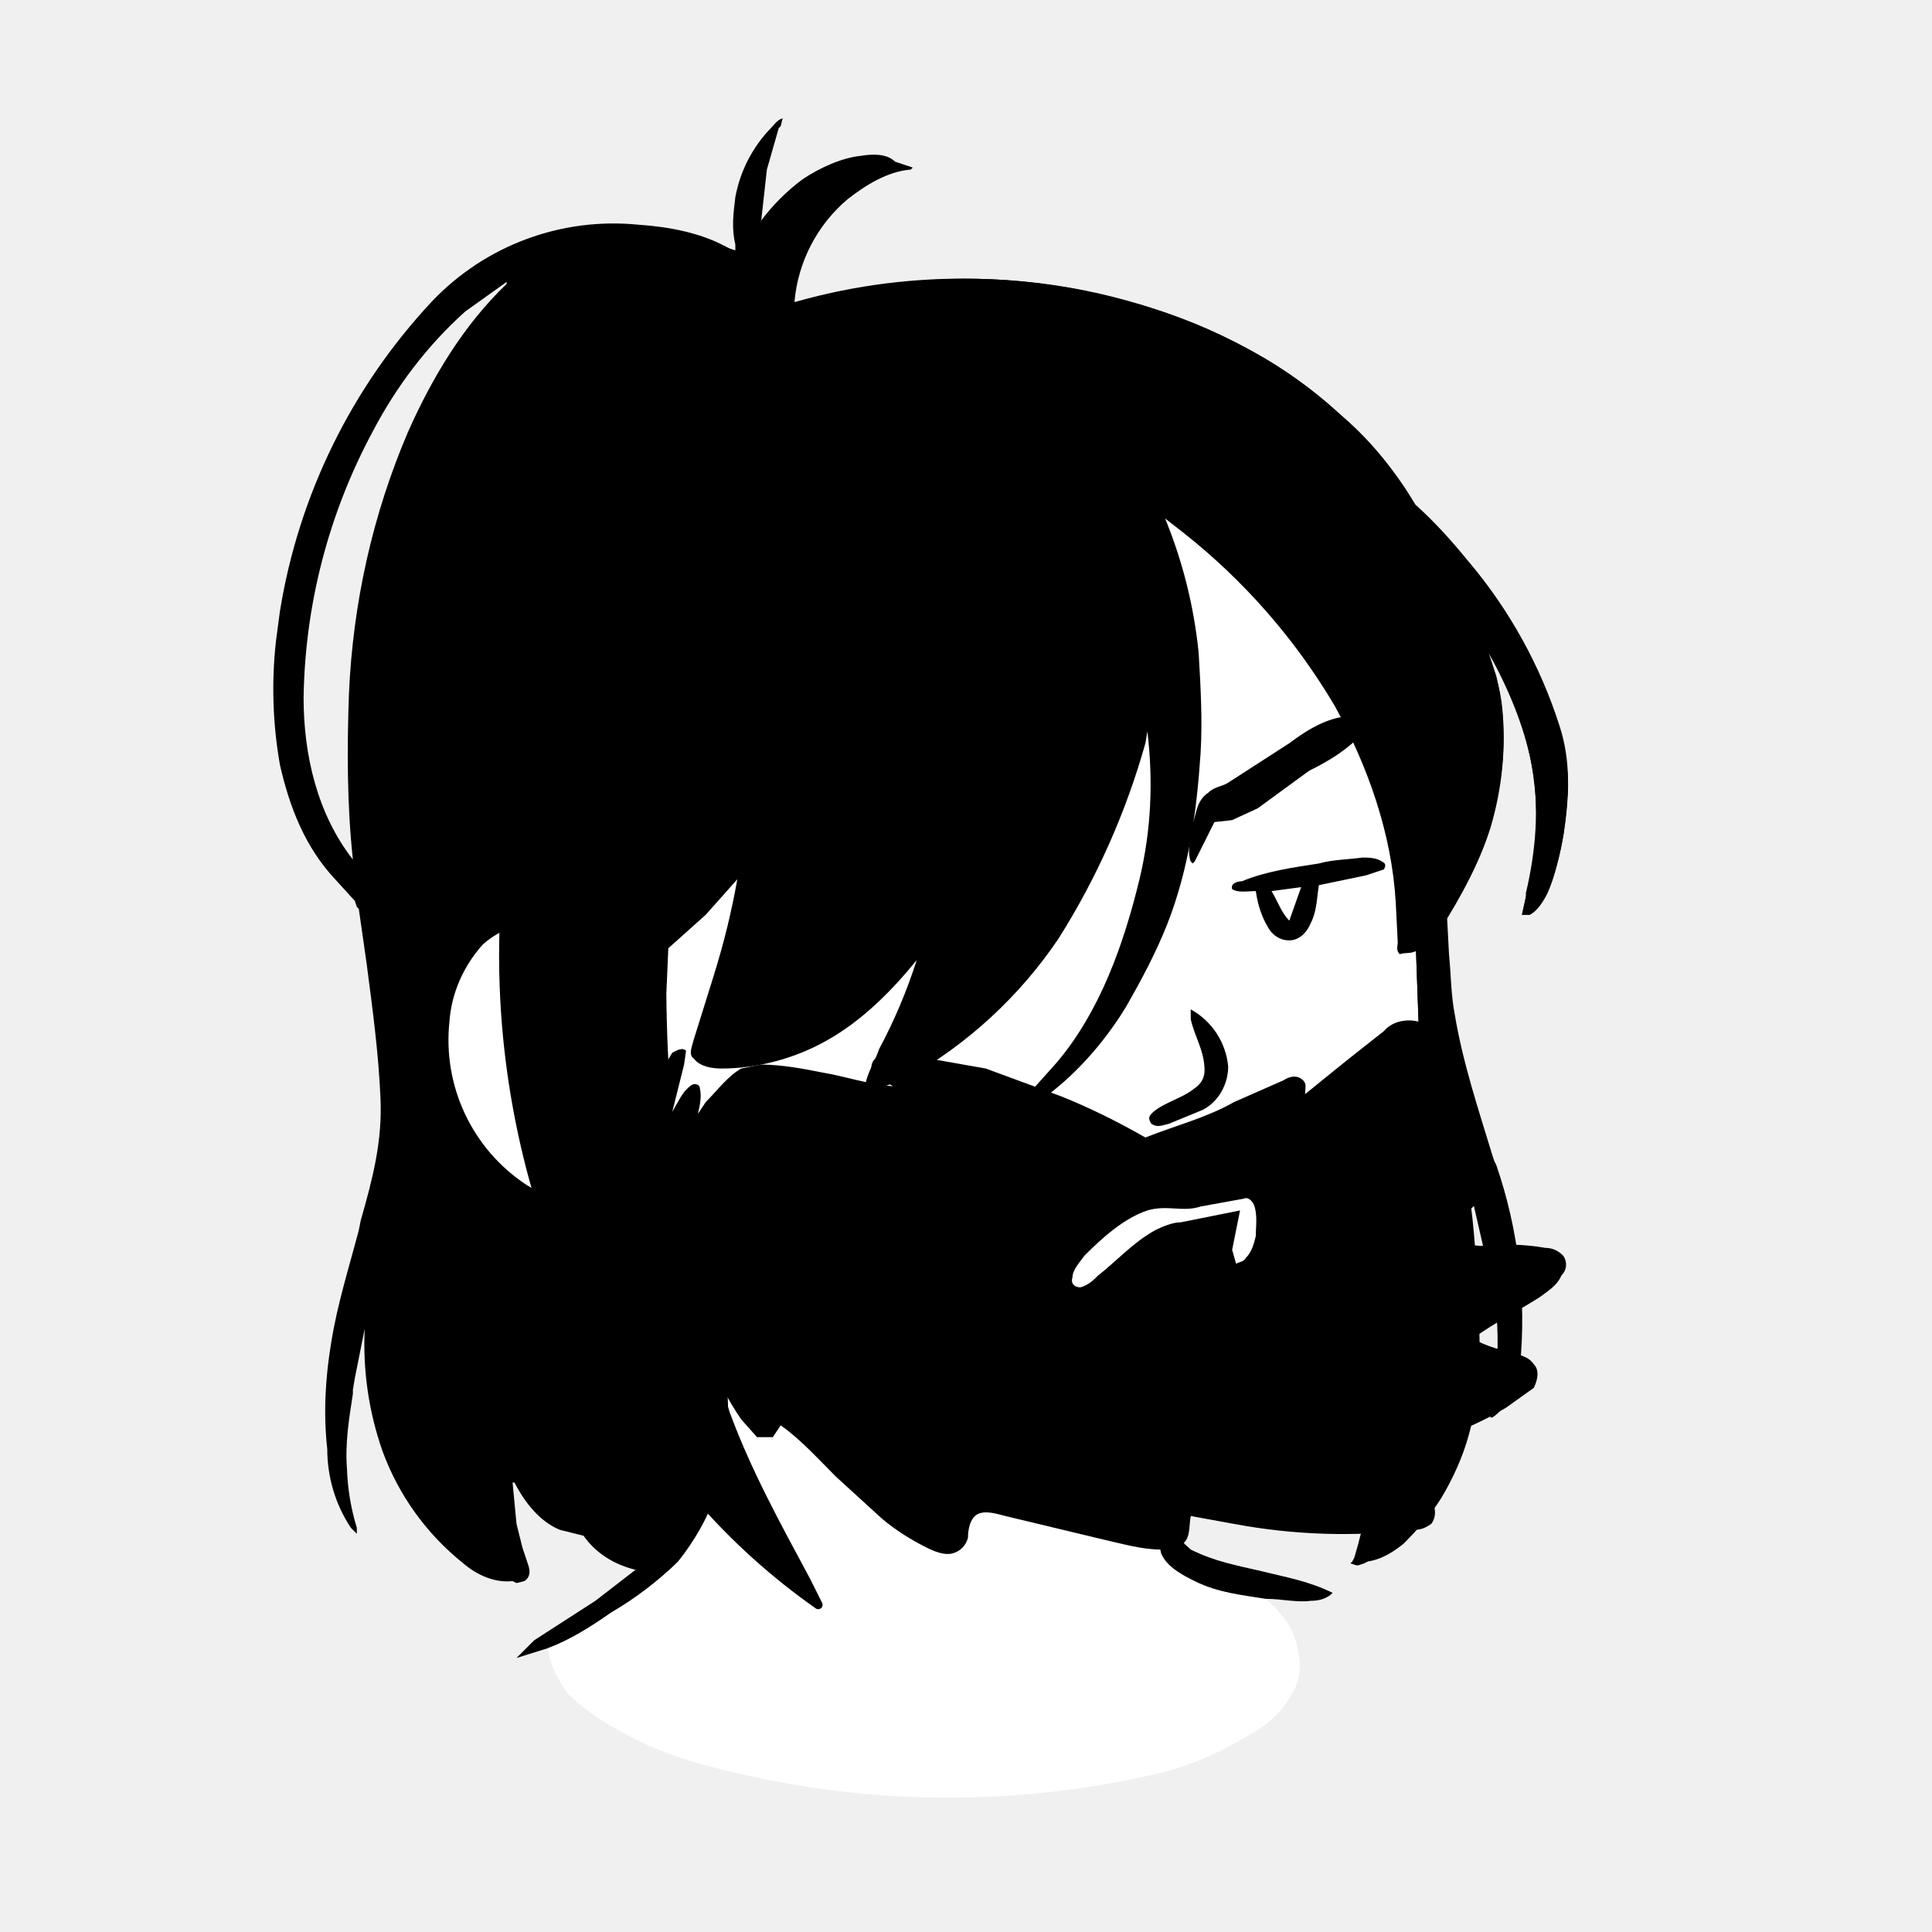
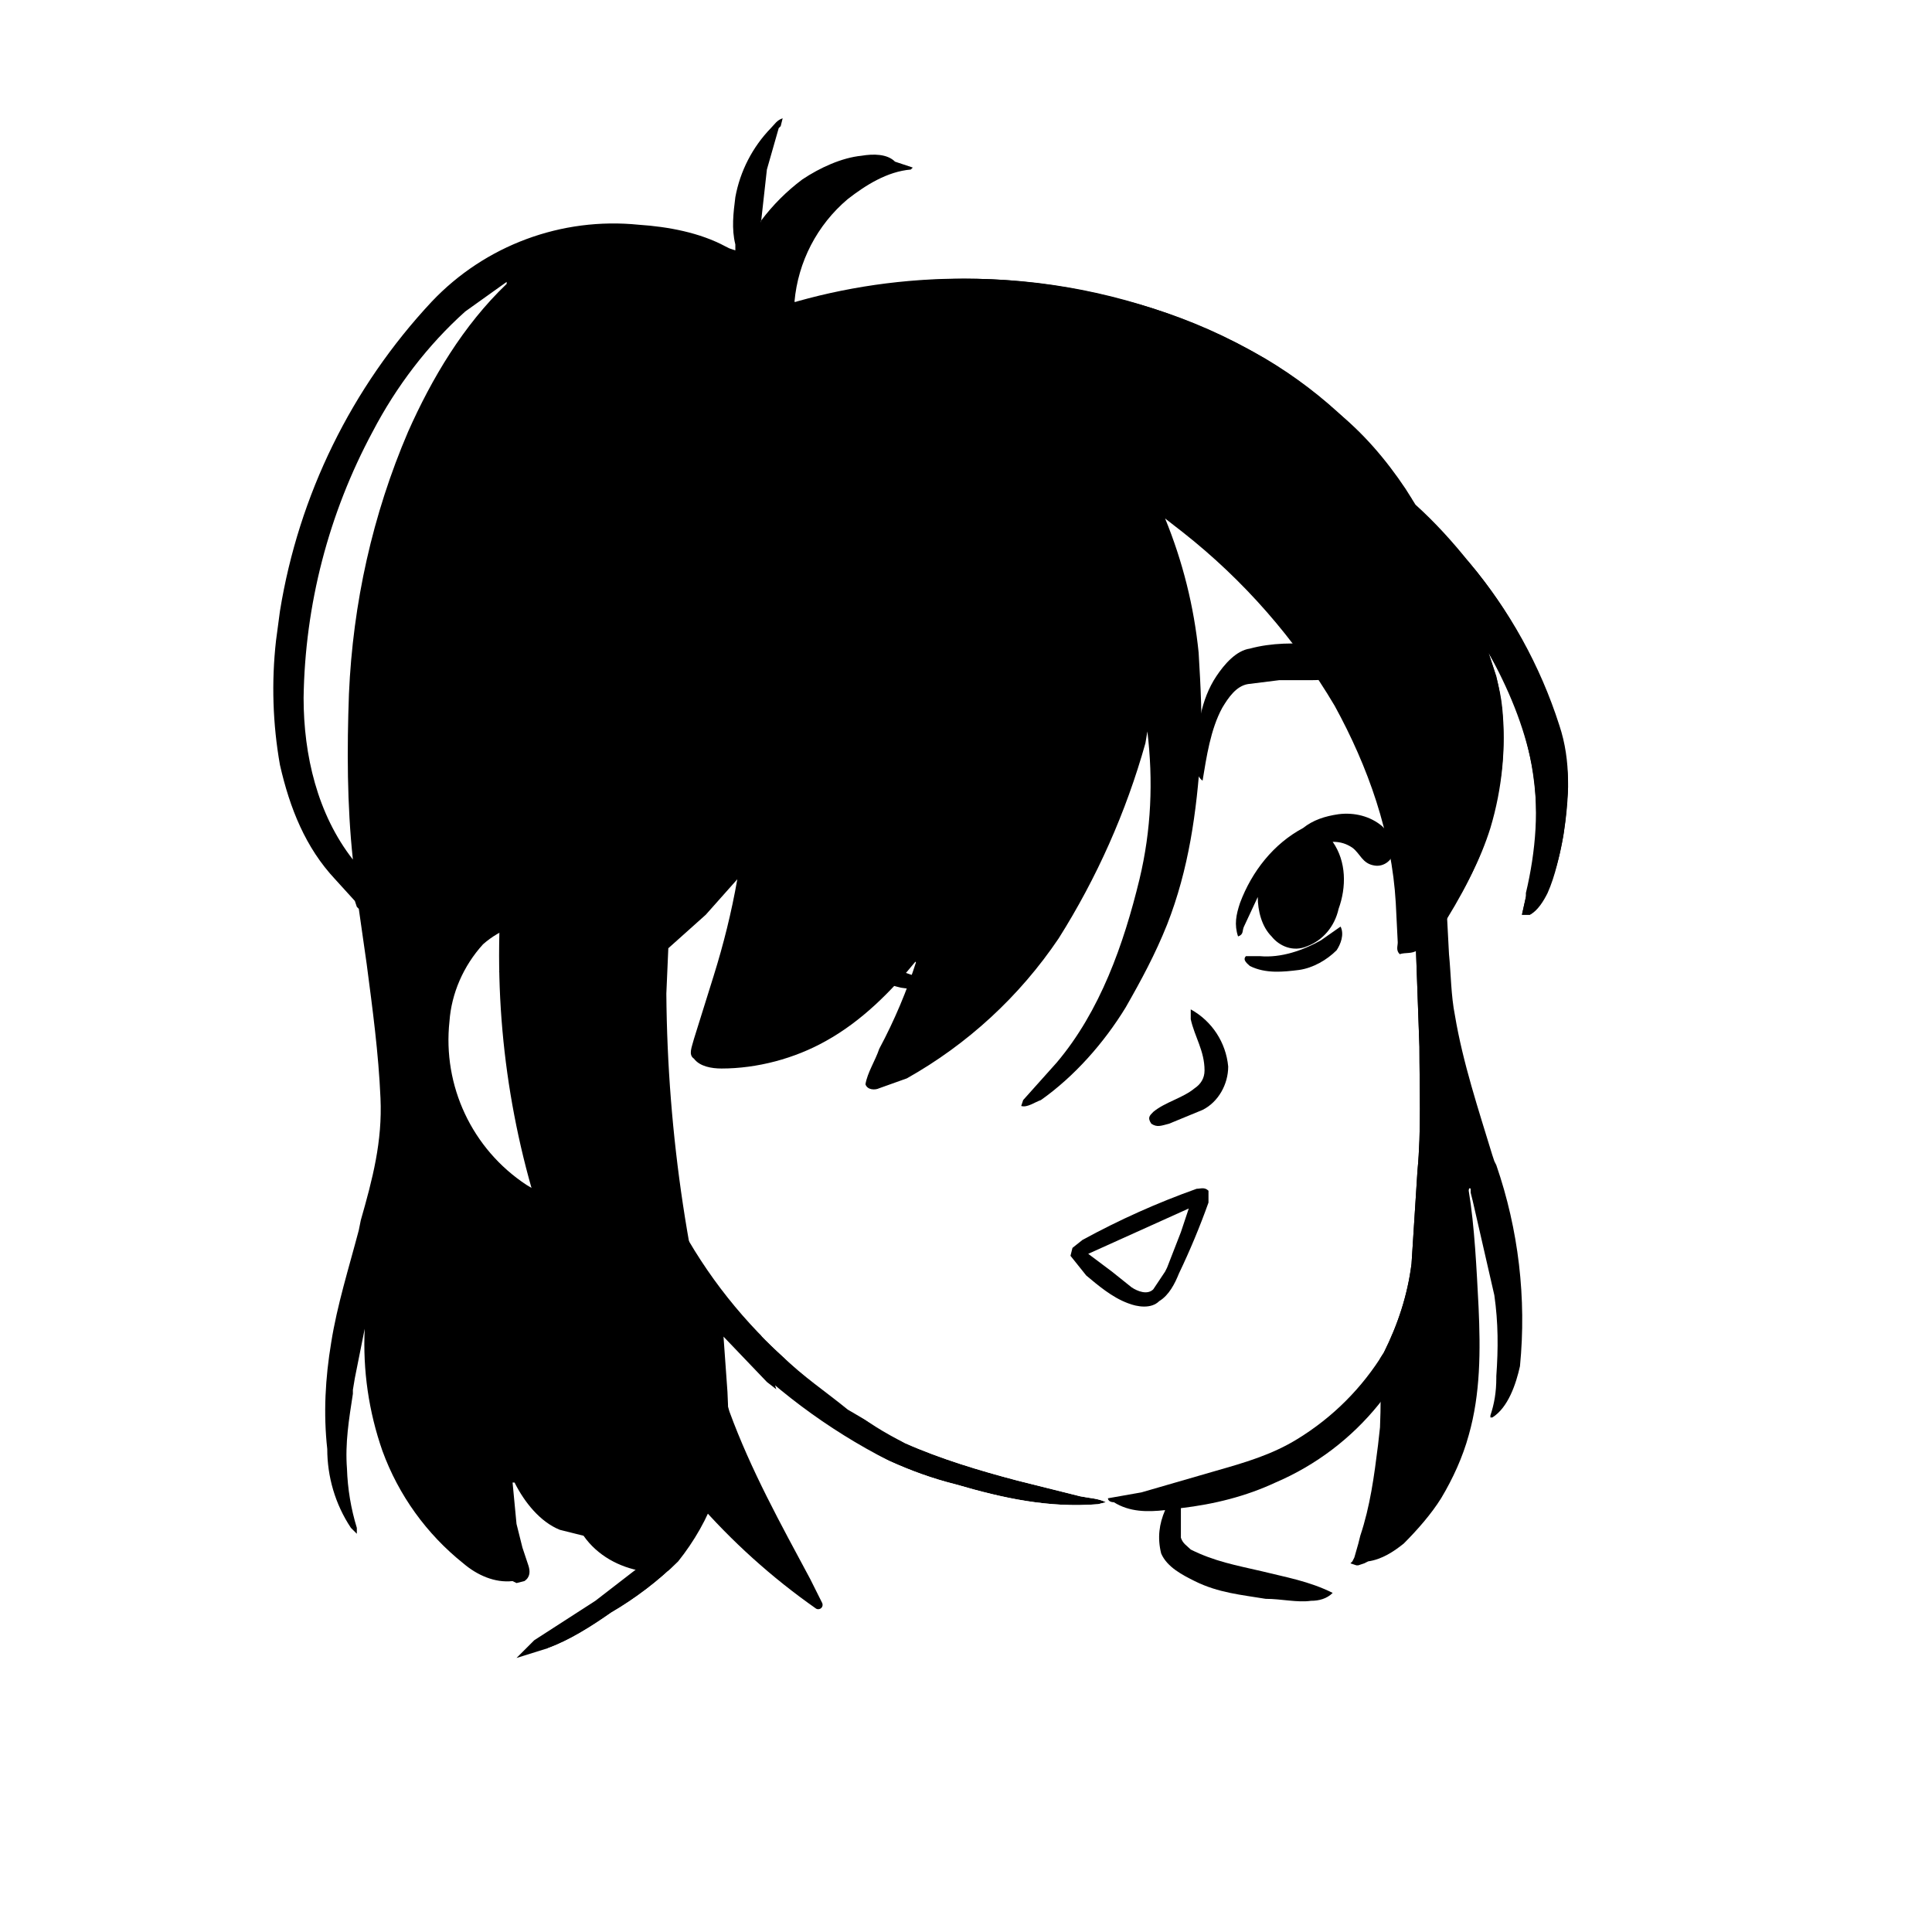
<svg xmlns="http://www.w3.org/2000/svg" viewBox="0 0 980 980" fill="none" shape-rendering="auto">
  <mask id="viewboxMask">
    <rect width="980" height="980" rx="0" ry="0" x="0" y="0" fill="#fff" />
  </mask>
  <g mask="url(#viewboxMask)">
+     <rect fill="#ffffff" width="980" height="980" x="0" y="0" />
    <g transform="translate(10 -60)">
      <path fill-rule="evenodd" clip-rule="evenodd" d="m387 120-1 4-1 1-6 21-3 27v-1c6-8 13-15 21-21 9-6 20-11 30-12 6-1 13-1 17 3l3 1 6 2-1 1c-12 1-23 8-32 15a77 77 0 0 0-27 52l1 1a303 303 0 0 1 238 28 226 226 0 0 1 74 71l1 3 28 29a243 243 0 0 1 46 83c6 18 5 37 2 56-2 10-4 20-8 29-2 4-5 9-9 11h-4l2-9v-2c5-21 7-44 3-65-4-20-12-39-22-57 3 9 6 18 7 28 2 20 0 41-6 61-5 16-13 31-22 45l1 19c1 10 1 21 3 31 4 24 12 48 19 71l1 3 1 2a241 241 0 0 1 12 102c-2 9-6 21-14 26h-1v-1c2-6 3-12 3-19v-1c1-14 1-27-1-41l-11-48-1-4v-2c-1-1-1 1-1 1 3 18 4 40 5 59 1 22 1 44-5 65-3 11-8 22-14 32-5 8-12 16-19 23-5 4-11 8-18 9l-2 1-3 1h-1l-3-1 1-1 1-2 2-7 1-4c5-15 7-30 9-46l1-9a370 370 0 0 0-15-121l-4-13-1-1v-8l-1-4-1-2-13-35c-12-38-18-77-18-116v-14a588 588 0 0 1 7-85c-18-23-38-44-62-61l-1-1c7 12 10 27 13 40s4 26 5 39a313 313 0 0 1-9 104c-6 20-14 38-24 56a157 157 0 0 1-50 57c-2 1-5 3-8 2l1-2 4-6 15-17a218 218 0 0 0 37-78l4-16a221 221 0 0 0 4-72l-1 4-1 3a298 298 0 0 1-85 146 148 148 0 0 1-43 28l-10 2c-2-1-4-2-4-4l7-15v-2c8-14 14-29 19-44v-1c-15 17-32 34-53 44-13 7-27 10-42 11-6 0-11 0-16-2l1 9 1 5c5 28 12 55 19 82l2 8 7 26a901 901 0 0 1 15 56c1 5 2 10 1 14-2 8-5 15-10 22l17 32a2072 2072 0 0 1 8 14l2 5c1 2-1 4-3 3-5-1-9-5-13-8l-2-1-26-23c-1-2-2-1-2 0h-1c-12 9-29 15-44 13-12-2-23-8-30-18l-4-1-8-2c-10-4-18-14-23-24h-1l2 21 3 12 3 9c1 3 1 6-2 8l-4 1-2-1c-9 1-18-3-25-9a130 130 0 0 1-41-57c-7-20-10-41-9-62l-5 25-1 6v2c-2 13-4 25-3 38a115 115 0 0 0 5 30v3l-2-2-1-1c-8-12-12-26-12-40-2-18-1-36 2-54 3-19 9-38 14-57l1-5c6-21 11-40 10-62-1-23-4-45-7-68l-4-28-1-1-1-3-10-11c-15-16-23-36-28-58a221 221 0 0 1-2-63l2-15a300 300 0 0 1 77-157 127 127 0 0 1 105-39c15 1 31 4 44 11l2 1 3 1v-3c-2-8-1-16 0-24a68 68 0 0 1 18-35c2-2 3-4 6-5Zm-140 83v1c-22 21-38 48-50 75-18 42-28 87-30 133-1 28-1 56 2 84-18-23-25-53-25-82a294 294 0 0 1 35-135c12-23 28-44 47-61l21-15Zm107 345c4-14 8-28 10-42l-15 16-7 8c-2 13-2 26-1 39v5l1 12v-1c5-12 9-24 12-37Z" fill="#000000" />
      <path d="M528 244c41 6 80 22 113 47 28 21 50 49 65 81 13 28 20 60 19 91-1 15-3 30-8 44h-2l1-21c1-30-2-59-13-87-10-30-28-57-50-79-42-40-98-62-156-63a243 243 0 0 0-196 94 207 207 0 0 0-40 139l2 25c8 0 19 0 25 7l-3 3-17 1c-12 1-24 5-33 13a64 64 0 0 0-17 39c-5 32 12 65 39 83 16 10 36 15 55 9 4-2 9-5 14-3 3 1 4 4 5 7a251 251 0 0 0 90 100c8 7 18 13 28 18 18 8 38 14 57 19l32 8c5 1 9 1 13 3l-4 1c-25 2-48-3-72-10-12-3-23-7-34-12a306 306 0 0 1-84-63l2 28c1 17 0 35-6 52-4 12-11 24-19 34-10 10-22 19-34 26-10 7-21 14-32 18l-16 5 9-9 31-20 22-17a95 95 0 0 0 32-56c2-14 2-28 2-43v-27c-10-14-22-29-27-46-17 8-38 7-55-1-17-7-32-19-43-33-12-17-19-36-21-56s2-40 15-56c9-10 22-18 35-21-4-14-6-29-6-44a234 234 0 0 1 83-173 249 249 0 0 1 199-55Z" fill="#000" />
      <path d="M653 320c22 22 40 49 50 79 11 28 14 57 13 87l-1 21-5 15-2 13 2 56c0 21 1 42-1 63l-3 47c-2 16-7 31-14 45-11 18-26 33-44 44-13 8-27 12-41 16l-38 11-17 3c0 1 1 2 3 2 8 5 17 5 26 4-3 7-4 14-2 22 3 7 11 11 17 14 12 6 24 7 36 9 7 6 14 14 16 24 2 8 2 16-2 23-5 10-14 18-24 23-13 8-27 14-42 18a468 468 0 0 1-222-1c-17-4-33-9-48-17-12-6-23-13-32-22-5-7-9-14-10-23 11-4 22-11 32-18 12-7 24-16 34-26 8-10 15-22 19-34 6-17 7-35 6-52l-2-28 22 23c19 15 40 30 62 40 11 5 22 9 34 12 24 7 47 12 72 10l4-1c-4-2-8-2-13-3l-32-8c-19-5-39-11-57-19l-29-17c-11-9-23-17-33-27a251 251 0 0 1-56-74c-1-3-2-6-5-7-5-2-10 1-14 3-19 6-39 1-55-9a88 88 0 0 1-39-83c1-14 7-28 17-39 9-8 21-12 33-13l17-1 3-3c-6-7-17-7-25-7l-2-25a207 207 0 0 1 40-139 243 243 0 0 1 196-94c58 1 114 23 156 63Z" fill="#ffffff" />
      <path d="M710 522c3 0 3 4 4 6 3 11 4 23 5 34l2 21c1 22 2 43 1 65-1 21-1 44-5 65a136 136 0 0 1-80 99c-15 7-31 11-48 13v15c1 3 3 4 5 6 12 6 23 8 36 11 12 3 24 5 36 11-3 3-7 4-11 4-7 1-15-1-23-1-12-2-24-3-36-9-6-3-14-7-17-14-2-8-1-15 2-22-9 1-18 1-26-4-2 0-3-1-3-2l17-3 38-11c14-4 28-8 41-16 18-11 33-26 44-44 7-14 12-29 14-45l3-47c2-21 1-42 1-63l-2-56 2-13ZM252 549c8 0 17 1 23 7 5 4 10 9 12 15 1 3 0 6-2 8l-13 8c-7 6-7 19 0 25 6 5 14 8 21 11 2 0 5 1 6 3-1 2-3 3-5 3-10 0-20-3-28-9-5-3-8-8-9-13-2-8-2-17 4-24 4-6 11-9 18-12-4-5-7-11-14-13-7-3-15-3-22-5l9-4Z" fill="#000" />
-       <path d="M681 495c3 0 7 0 10 2 2 1 2 2 1 4l-9 3-24 5c-1 6-1 13-4 19-2 5-6 9-11 9s-9-3-11-7c-3-5-5-11-6-18-4 0-9 1-12-1-1-3 3-4 5-4 12-5 26-7 39-9 7-2 15-2 22-3ZM496 502c5 0 11 0 16 3l3 3c-7 2-13 4-20 4-2 9-4 17-9 25-2 3-5 6-9 5-5-1-10-4-13-9-4-5-8-11-8-18l-56 2c-2-1-6 0-6-3 3-3 8-3 12-4l33-4c19-2 38-4 57-4Z" fill="#000000" />
-       <path d="m650 510-6 17c-4-4-6-10-9-15l15-2ZM484 513l-6 18-4-2c-5-4-8-10-12-15l18-1h4Z" fill="#fff" />
-       <path d="m688 421 1 2-13 14c-7 6-14 10-22 14l-26 19-13 6-9 1-10 20-1 1-1-1c-2-5 0-13 1-19 2-6 2-12 8-16 3-3 7-3 10-5l31-20c8-6 16-11 25-13l19-3ZM371 430c9 0 19 0 28 2 9 1 17 4 26 6 5 2 10 1 15 2 8 0 15-1 23 2 8 2 16 3 23 6 12 3 24 5 35 11 0-2 0-4 2-6 2-1 5 0 6 2 5 7 8 17 11 25 1 4-2 9-6 9-5 1-8-4-12-6-5-2-7-7-12-9l-30-9-19-5-15-3-15-4-24-9-30-9-6-5Z" fill="#000000" />
-       <path d="M296 658c3 2 5 6 5 9 2 8 1 17 0 25-2 6-3 14-9 17-6 2-11-1-13-6-3-8-1-18 0-26 1-5 2-12 5-16s8-5 12-3Z" fill="#000000" />
+       <g fill="#000000">
+         <path d="M669 473c8-1 16 1 22 6 3 3 6 7 6 12s-5 9-10 8c-6-1-7-6-11-9-3-2-6-3-10-3 7 10 7 23 3 34-2 9-8 16-16 19-7 3-14 0-18-5-5-5-7-13-7-20l-7 15c-1 2 0 4-3 5-2-6-1-11 1-17 6-16 17-30 32-38 5-4 11-6 18-7ZM457 484c26 1 51 17 63 40 2 2 4 6 3 9 0 2-1 2-3 1-3-2-4-5-6-8l-12-13c2 11 0 23-7 32-6 7-16 11-25 10-13-2-25-13-27-26-3-10 0-21 6-30-14 3-27 9-39 18-2 1-2 4-1 6l8 11c11 10 24 17 37 21l11 4c-5 3-12 3-18 2-13-3-25-10-34-19-6-5-11-12-14-19-1-4-4-6-4-10 0-5 5-9 9-12 15-12 34-18 53-17Z" />
+         <path d="M670 530c2 4 0 9-2 12-5 5-12 9-19 10-8 1-17 2-25-2-1-1-4-3-2-5h7c11 1 22-3 31-8l10-7Z" />
+       </g>
+       <path d="M658 387c7 1 14 2 20 5l6 5c-8 5-18 8-28 8h-17l-16 2c-6 1-10 7-13 12-6 11-8 25-10 37-4-3-3-8-3-12 0-14 2-29 10-41 4-6 10-13 17-14 11-3 23-3 34-2ZM533 426c6-1 12 0 17 3 2 0 2 1 2 3l-8 8c-3 3-8 4-12 6l-18 3-47 3c-14 1-28 1-41 4-14 4-26 10-37 18l-9 8c-1-2-1-4 1-6 3-6 9-12 14-17 16-12 35-19 55-22l69-7c5 0 9-3 14-4Z" fill="#000000" />
      <path d="M594 572a37 37 0 0 1 19 29c0 9-5 18-13 22l-17 7c-4 1-6 2-9 0-2-3-1-4 1-6 6-5 15-7 21-12 3-2 5-5 5-9 0-10-5-17-7-26v-5Z" fill="#000000" />
-       <path d="M714 580a143 143 0 0 1 12 75l15-2c4-1 7 1 7 5l-3 6-25 26 21 2c11-1 22-1 33 1 3 0 6 1 9 4 2 3 2 7-1 10-2 5-7 8-11 11-11 7-23 13-34 21 7 4 15 6 23 8 3 1 6 2 8 5 3 3 2 8 0 12l-14 10c-10 6-21 11-32 15-9 3-19 4-28 6 2 5 5 10 9 14l13 11c2 4 3 9 0 13-3 2-5 3-9 3a300 300 0 0 1-91-3l-22-4c-1 5 0 11-4 14-3 3-7 4-11 3-10 0-20-3-29-5l-50-12c-4-1-10-3-14-1s-5 8-5 12c-1 4-4 7-8 8s-9-1-13-3c-8-4-16-9-23-15l-23-21c-9-9-18-19-28-26l-4 6h-8l-8-9c-7-10-12-21-18-32-5-8-8-18-11-27l-4-7-10-1c-4-2-6-7-6-11 0-11 2-22 6-33-4-1-6-4-8-8-2-2-3-4-3-7-1-5 0-9 1-14l-3 2c-4-2-5-9-5-13 1-14 5-29 11-42 1-2 2-5 4-6 1-2 3-2 4 0 2 1 2 5 2 7l-4 21 9-15c2-1 5-3 7-1l-1 7-6 24c3-5 5-10 9-13 2-2 5-1 5 1 1 4 0 9-1 13l4-6c6-6 11-13 18-17l10-2c10 0 21 2 31 4 12 2 23 6 36 7l-10-6c-2-3-1-8 3-9 6-3 14-1 20 0l34 6 38 14c15 6 29 13 43 21 15-6 31-10 45-18l25-11c3-2 7-3 10 0 2 2 1 4 1 7l21-17 19-15c5-6 15-7 22-3Z" fill="#000000" />
-       <path d="M621 668c2-1 4 1 5 3 2 5 1 11 1 16-1 4-2 8-5 11-1 2-3 2-5 3l-2-7 4-20-30 6c-4 0-9 2-13 4-11 6-20 16-29 23-2 2-5 5-9 6-3 0-5-2-4-5 0-4 4-8 6-11 9-9 20-19 32-23 10-3 18 1 27-2l22-4Z" fill="#ffffff" />
+       <path fill-rule="evenodd" clip-rule="evenodd" d="M603 664c-2-2-4-1-6-1a400 400 0 0 0-58 26l-5 4-1 4 4 5 4 5c6 5 13 11 21 14 5 2 12 3 16-1 5-3 8-9 10-14a375 375 0 0 0 15-36v-6Zm-14 21 4-12-51 23 12 9 10 8c3 2 8 4 11 1l6-9 1-2 7-18Z" fill="#000000" />
      <path d="M559 212c40 10 78 29 108 56 14 11 26 25 36 40l5 8c10 9 19 19 27 29a236 236 0 0 1 49 97c1 8 2 15 1 23-1 15-3 30-9 44-2 5-5 12-10 15h-4l2-9a154 154 0 0 0 1-76c-4-17-11-33-20-48l4 12c5 21 5 45-1 67-4 20-13 38-24 56-5 5-9 12-15 16-3 2-6 1-9 2-2-2-1-4-1-6l-1-20c-2-35-14-69-31-100a318 318 0 0 0-77-88l-9-7a244 244 0 0 1 17 68c1 17 2 34 1 51-2 30-6 59-17 87-6 15-13 28-21 42-11 18-26 35-43 47-3 1-7 4-10 3l1-3 17-19c22-26 34-60 42-93 6-25 7-50 4-75l-1 6a376 376 0 0 1-44 99 227 227 0 0 1-77 71l-14 5c-2 1-6 1-7-2 1-6 5-12 7-18a267 267 0 0 0 19-45c-13 16-28 31-46 41-16 9-35 14-53 14-5 0-11-1-14-5-3-2-1-6 0-10l10-32c5-16 9-32 12-49l-16 18-19 17-1 23a756 756 0 0 0 32 212c11 30 26 57 41 85l6 12c1 2-1 4-3 3a335 335 0 0 1-61-55 433 433 0 0 1-97-326l-2-4a181 181 0 0 1-13-130c10-32 27-60 50-83 27-27 61-47 97-60 58-20 122-22 181-6Z" fill="#000000" />
    </g>
    <g transform="translate(10 -60)" />
  </g>
</svg>
